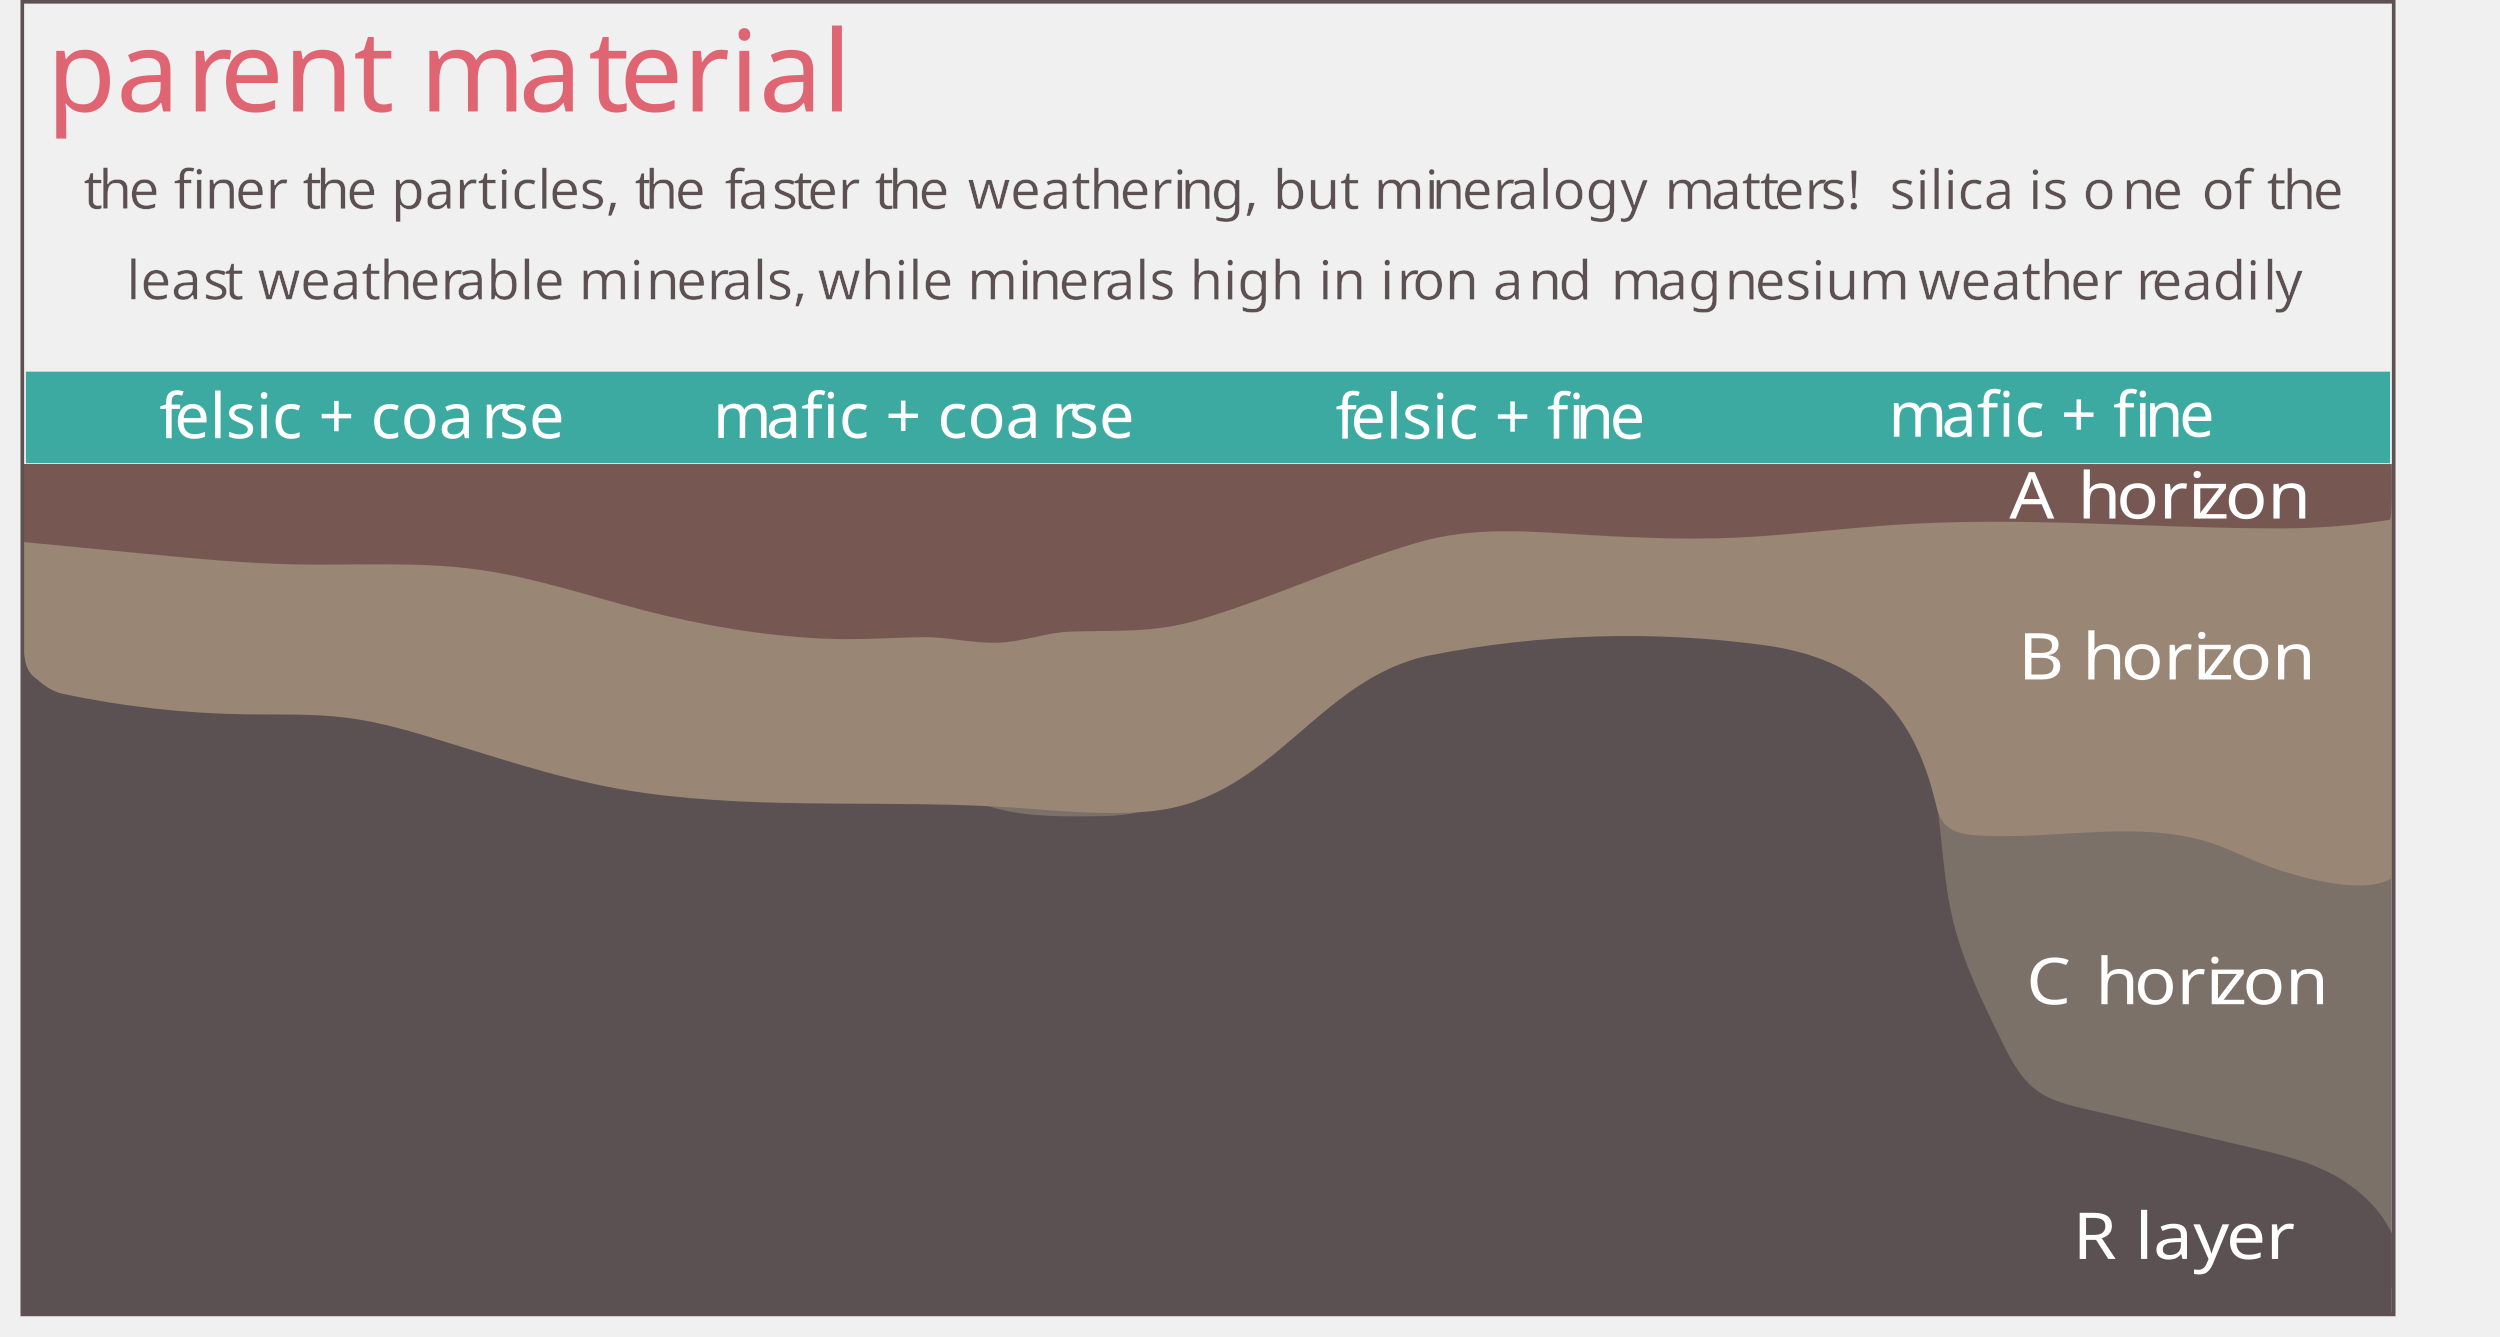
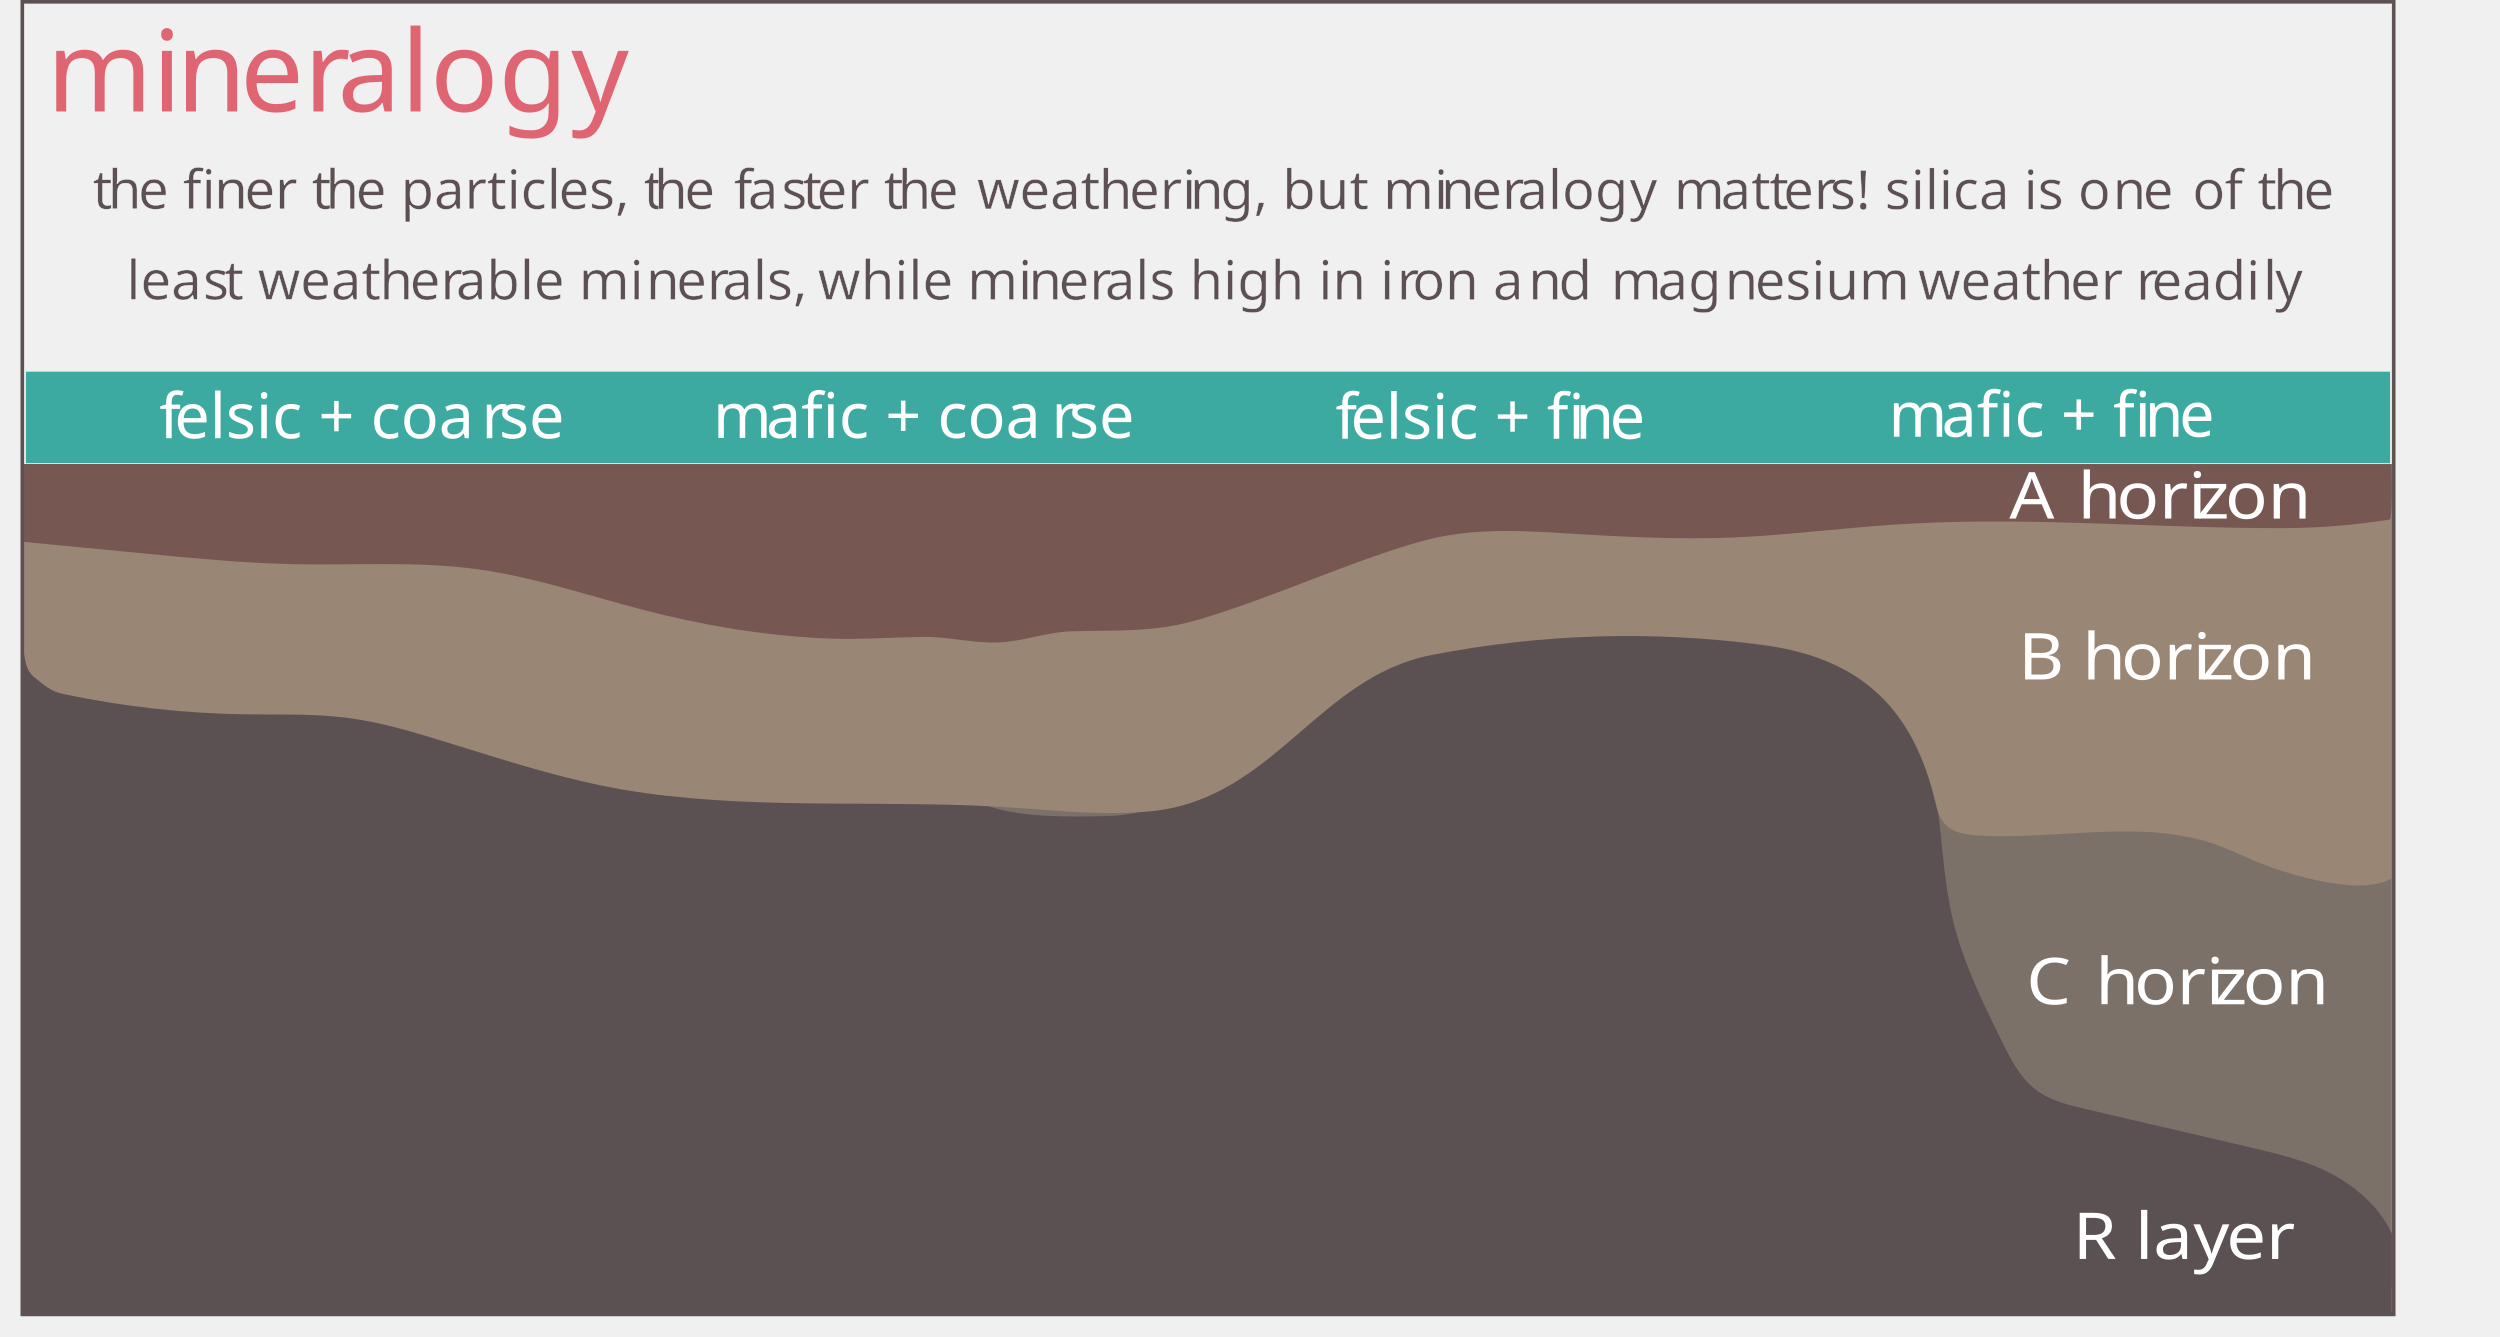
- <svg xmlns="http://www.w3.org/2000/svg" viewBox="0 0 1378.93 737.12">
+ <svg xmlns="http://www.w3.org/2000/svg" viewBox="0 0 1378.926 737.116">
  <defs>
-     <style>.cls-1,.cls-33{fill:none;}.cls-2{fill:#3daaa1;}.cls-3{font-size:34.59px;}.cls-3,.cls-9{fill:#fff;font-family:Acre-Thin, Acre;font-weight:200;}.cls-4{letter-spacing:-0.02em;}.cls-5{letter-spacing:-0.01em;}.cls-6{clip-path:url(#clip-path);}.cls-7{fill:#7c7169;}.cls-8{fill:#5b5052;}.cls-9{font-size:35.65px;}.cls-10{letter-spacing:-0.01em;}.cls-11{letter-spacing:-0.02em;}.cls-12{letter-spacing:-0.03em;}.cls-13{fill:#998675;}.cls-14{fill:#775751;}.cls-15{font-size:30px;fill:#5c5052;stroke:#fff;stroke-width:0.25px;font-family:Acre-Light, Acre;font-weight:300;}.cls-15,.cls-33{stroke-miterlimit:10;}.cls-16{letter-spacing:-0.02em;}.cls-17{letter-spacing:-0.01em;}.cls-18{letter-spacing:-0.01em;}.cls-19{letter-spacing:-0.01em;}.cls-20{letter-spacing:-0.02em;}.cls-21{letter-spacing:-0.02em;}.cls-22{letter-spacing:-0.01em;}.cls-23{letter-spacing:-0.03em;}.cls-24{letter-spacing:-0.01em;}.cls-25{letter-spacing:-0.01em;}.cls-26{letter-spacing:-0.02em;}.cls-27{letter-spacing:0em;}.cls-28{letter-spacing:0em;}.cls-29{letter-spacing:-0.01em;}.cls-30{font-size:62.35px;fill:#df6572;font-family:Acre-Regular, Acre;}.cls-31{letter-spacing:-0.02em;}.cls-32{letter-spacing:-0.01em;}.cls-33{stroke:#5d5152;stroke-width:2px;}</style>
-     <clipPath id="clip-path" transform="translate(11.3)">
-       <rect class="cls-1" x="0.98" y="256" width="1307" height="468.26" />
+     <style>.cls-1,.cls-34{fill:none;}.cls-2{fill:#3daaa1;}.cls-3{font-size:34.586px;}.cls-3,.cls-9{fill:#fff;font-family:Acre-Thin, Acre;font-weight:200;}.cls-4{letter-spacing:-0.02em;}.cls-5{letter-spacing:-0.01em;}.cls-6{clip-path:url(#clip-path);}.cls-7{fill:#7c7169;}.cls-8{fill:#5b5052;}.cls-9{font-size:35.653px;}.cls-10{letter-spacing:-0.01em;}.cls-11{letter-spacing:-0.02em;}.cls-12{letter-spacing:-0.03em;}.cls-13{fill:#998675;}.cls-14{fill:#775751;}.cls-15{font-size:30px;fill:#5c5052;stroke:#fff;stroke-width:0.25px;font-family:Acre-Light, Acre;font-weight:300;}.cls-15,.cls-34{stroke-miterlimit:10;}.cls-16{letter-spacing:-0.015em;}.cls-17{letter-spacing:-0.015em;}.cls-18{letter-spacing:-0.005em;}.cls-19{letter-spacing:-0.015em;}.cls-20{letter-spacing:-0.02em;}.cls-21{letter-spacing:-0.017em;}.cls-22{letter-spacing:-0.008em;}.cls-23{letter-spacing:-0.025em;}.cls-24{letter-spacing:-0.01em;}.cls-25{letter-spacing:-0.013em;}.cls-26{letter-spacing:-0.017em;}.cls-27{letter-spacing:-0.008em;}.cls-28{letter-spacing:0em;}.cls-29{letter-spacing:-0.005em;}.cls-30{font-size:62.352px;fill:#df6572;font-family:Acre-Regular, Acre;}.cls-31{letter-spacing:-0.009em;}.cls-32{letter-spacing:-0.02em;}.cls-33{letter-spacing:-0.031em;}.cls-34{stroke:#5d5152;stroke-width:1.999px;}</style>
+     <clipPath id="clip-path" transform="translate(11.305)">
+       <rect class="cls-1" x="0.984" y="255.999" width="1307" height="468.262" />
    </clipPath>
  </defs>
  <g id="Layer_2" data-name="Layer 2">
    <g id="Layer_19" data-name="Layer 19">
-       <rect class="cls-2" x="14.3" y="205" width="1304" height="50.47" />
-       <text class="cls-3" transform="translate(87.88 241.71)">
+       <rect class="cls-2" x="14.304" y="204.999" width="1304" height="50.471" />
+       <text class="cls-3" transform="translate(87.8824 241.7132)">
        <tspan class="cls-4">f</tspan>
-         <tspan x="8.3" y="0">elsic + coa</tspan>
-         <tspan class="cls-5" x="177.67" y="0">r</tspan>
-         <tspan x="187.35" y="0">se</tspan>
+         <tspan x="8.301" y="0">elsic + coa</tspan>
+         <tspan class="cls-5" x="177.665" y="0">r</tspan>
+         <tspan x="187.349" y="0">se</tspan>
      </text>
-       <text class="cls-3" transform="translate(393.28 241.54)">
+       <text class="cls-3" transform="translate(393.2813 241.5364)">
        <tspan class="cls-4">m</tspan>
-         <tspan x="29.23" y="0">afic + coa</tspan>
-         <tspan class="cls-5" x="186.66" y="0">r</tspan>
-         <tspan x="196.34" y="0">se</tspan>
+         <tspan x="29.225" y="0">afic + coa</tspan>
+         <tspan class="cls-5" x="186.658" y="0">r</tspan>
+         <tspan x="196.342" y="0">se</tspan>
      </text>
-       <text class="cls-3" transform="translate(1041.69 240.89)">
+       <text class="cls-3" transform="translate(1041.686 240.8865)">
        <tspan class="cls-4">m</tspan>
-         <tspan x="29.23" y="0">afic + fi</tspan>
-         <tspan class="cls-4" x="141.28" y="0">n</tspan>
-         <tspan x="160.27" y="0">e</tspan>
+         <tspan x="29.226" y="0">afic + fi</tspan>
+         <tspan class="cls-4" x="141.282" y="0">n</tspan>
+         <tspan x="160.269" y="0">e</tspan>
      </text>
-       <text class="cls-3" transform="translate(736.61 241.97)">
+       <text class="cls-3" transform="translate(736.6051 241.9749)">
        <tspan class="cls-4">f</tspan>
-         <tspan x="8.3" y="0">elsic + fi</tspan>
-         <tspan class="cls-4" x="132.29" y="0">n</tspan>
-         <tspan x="151.28" y="0">e</tspan>
+         <tspan x="8.301" y="0">elsic + fi</tspan>
+         <tspan class="cls-4" x="132.289" y="0">n</tspan>
+         <tspan x="151.276" y="0">e</tspan>
      </text>
      <g class="cls-6">
-         <rect class="cls-7" x="13.16" y="255.59" width="1308.5" height="454.53" />
-         <path class="cls-8" d="M1317.82,724.72c-.37-10.91-3.69-20.62-5.62-31.22-3.28-18-15.72-32.84-32.48-43.2-15-9.28-33-13.52-50.51-17.6l-89.79-20.89c-9.22-2.14-18.7-4.4-26.3-9.63-9.67-6.65-15-17.19-20-27.28-10.83-22-21.73-44.17-27.33-67.73-5.79-24.31-5.79-49.46-10.4-74s-14.83-49.57-36.12-65c-11.19-8.1-24.67-13-37.93-17.77-24.27-8.74-49-17.58-75-19.5-16.87-1.25-33.84.46-50.55,2.9-78.12,11.41-155.5,40.52-209.43,93.57-6.6,6.5-13,13.48-21.61,17.59-10.32,4.95-22.46,5.18-34.1,5.29-20.45.21-41.6.16-60.87-7-18.13-6.7-32.66-20.52-51.9-24.89-7.28-1.66-14.85-1.73-22.31-2.45-41.54-4-78.07-30.14-117.08-42.56-9.76-3.11-19.67-5.86-29.12-9.66-17.9-7.21-33.91-18.08-52.17-24.47-11.24-3.93-23.12-6.1-34.48-9.71-16.71-5.31-32-13.67-46.46-22.88-7-4.43-15.1-8.86-20.38-14.82-3.62-4.09-6.37-8.73-9.82-12.93a32.56,32.56,0,0,0-5.44-5.57c-2.78-2.07-6.13-2.73-8.43-5.4-4.44-5.17-13.33-6.78-19.91-8.66a87.7,87.7,0,0,0-23.46-3.74q-10-.08-20.05-.21c-24.24-.31-48.22-1.08-72.44-1.08V419.8l0,115,0,114.76V701c0,5-2.62,19.33,2,22.54,2.22,1.52,6.06,1,8.81,1,9,0,17.91,0,26.86,0H202.35l78.75,0,86.75,0h92.76l96.77,0,98.81,0,98.83,0,96.89,0h92.94l87,0h79.08l69.17,0h137.72Z" transform="translate(11.3)" />
-         <text class="cls-9" transform="matrix(1.09, 0, 0, 1, 1143.33, 694.4)">R la<tspan class="cls-10" x="60.93" y="0">y</tspan>
-           <tspan x="77.58" y="0">er</tspan>
+         <rect class="cls-7" x="13.16" y="255.593" width="1308.499" height="454.534" />
+         <path class="cls-8" d="M1317.817,724.723c-.363-10.913-3.684-20.619-5.614-31.221-3.281-18.025-15.723-32.839-32.487-43.201-15.011-9.279-32.955-13.52-50.504-17.602l-89.796-20.888c-9.213-2.143-18.695-4.401-26.297-9.632-9.666-6.651-15.013-17.186-19.986-27.282-10.828-21.983-21.73-44.166-27.337-67.731-5.782-24.302-5.782-49.459-10.392-73.97s-14.833-49.569-36.129-64.985c-11.185-8.097-24.664-12.987-37.93-17.767-24.267-8.743-48.97-17.581-74.959-19.507-16.867-1.25-33.832.459-50.542,2.901-78.127,11.417-155.505,40.52-209.43,93.576-6.603,6.496-13.035,13.471-21.617,17.589-10.313,4.948-22.453,5.174-34.093,5.291-20.456.205-41.601.157-60.869-6.963-18.136-6.701-32.659-20.52-51.899-24.893-7.283-1.655-14.859-1.731-22.319-2.447-41.534-3.987-78.063-30.143-117.079-42.565-9.754-3.105-19.663-5.856-29.118-9.66-17.901-7.202-33.907-18.071-52.169-24.465-11.235-3.933-23.116-6.096-34.48-9.706-16.715-5.31-31.99-13.673-46.463-22.882-6.969-4.435-15.098-8.861-20.378-14.826-3.616-4.086-6.369-8.728-9.816-12.925a32.468,32.468,0,0,0-5.442-5.57c-2.782-2.073-6.133-2.728-8.429-5.399-4.446-5.173-13.336-6.779-19.912-8.663a87.661,87.661,0,0,0-23.459-3.74q-10.027-.078-20.054-.212c-24.234-.309-48.215-1.072-72.442-1.077l-.002,9.878-.011,59.177-.018,96.441-.021,114.968L-3.697,649.521l-.01,51.444c-.001,4.967-2.627,19.327,2.02,22.53,2.217,1.528,6.061.976,8.807.983,8.954.023,17.907.003,26.861.005l42.819.008,56.787.011,68.765.013,78.752.015,86.75.016,92.757.017,96.774.018,98.801.018,98.837.018,96.883.018,92.94.017,87.005.016,79.081.015,69.167.013,57.262.011,43.367.008,27.482.005Z" transform="translate(11.305)" />
+         <text class="cls-9" transform="matrix(1.091, 0.0002, -0.0002, 1, 1143.327, 694.3982)">R la<tspan class="cls-10" x="60.928" y="0">y</tspan>
+           <tspan x="77.578" y="0">er</tspan>
        </text>
-         <text class="cls-9" transform="matrix(1.09, 0, 0, 1, 1117.67, 553.9)">C <tspan class="cls-11" x="34.94" y="0">h</tspan>
-           <tspan x="54.51" y="0">ori</tspan>
+         <text class="cls-9" transform="matrix(1.091, 0.0002, -0.0002, 1, 1117.67, 553.8952)">C <tspan class="cls-11" x="34.938" y="0">h</tspan>
+           <tspan x="54.512" y="0">ori</tspan>
          <tspan class="cls-12" x="94.87" y="0">z</tspan>
-           <tspan x="109.42" y="0">on</tspan>
+           <tspan x="109.415" y="0">on</tspan>
        </text>
-         <path class="cls-13" d="M376,308.64c-64-18.93-128.07-14.49-195.19-15.82-25.21-.5-50.46-1-75.51-3.67a436.89,436.89,0,0,1-50.84-8.48Q42.11,277.85,30,274.33c-6.63-1.93-16.83-3.4-22.31-7.17-1.07-.73-2.58-1.57-3.69-.89-2.19,1.51-2.06,6-2.21,8.17a31.06,31.06,0,0,0,1,9.47C4,289.26,2,295.59,1.55,301Q.7,310.68.43,320.42a311.28,311.28,0,0,0,1.37,38.5c.37,3.78.9,7.75,2.83,11.17a13.89,13.89,0,0,0,3.68,4c4.83,3.93,8.69,7.28,15.31,8.68A524.37,524.37,0,0,0,124.12,394c18.64.26,37.38-.45,55.85,1.9,19.14,2.43,37.6,8.11,55.92,13.77,36.12,11.15,70.48,22.49,108.32,27.72,69,9.55,137.51,3.28,206.73,8.28,24.13,1.74,48.4,4.17,72.47,1.8,67.88-6.68,91.88-73.78,154.61-86.13a563.29,563.29,0,0,1,183.61-5.5c55.93,7.55,82.76,37.45,94.47,86.24,1.13,4.7,2.4,9.66,6,13.13,4.58,4.37,11.73,5.31,18.33,5.67,44,2.42,90.17-9.56,131.21,5.23,7.67,2.76,14.92,6.4,22.44,9.46,18.92,7.7,67.63,22.48,79,3.66,12.55-20.8,0-67.62.23-91,.11-12.8,9.65-104.23.56-109.22-24.48-13.43-54.94-17.52-83.18-13.79-53.46-3.13-110.29,2.82-163.66,7.06L982.36,279c-7.22.57-14.45,1.15-21.7,1-9.82-.21-19.54-1.74-29.25-3.07-73.06-10-150.93-7.86-216.42,23.48-8.14,3.9-16.1,8.25-24.77,11a146.7,146.7,0,0,1-17.94,4.11c-24.52,4.54-69.91,21.28-92.7,5.43-3.28-2.28-6.2-5.2-10.14-6.29-4.88-1.34-10,.48-14.91,1.87-29.61,8.42-60.4.79-90.59,2.91C435.45,321.5,403.71,316.85,376,308.64Z" transform="translate(11.3)" />
-         <path class="cls-14" d="M1221.76,245.76c-3.44.1-6.87.21-10.31.22-13.93.06-27.88,1.41-41.75,1.41l-205.59,0-317.37-.06c-73.2,0-146.44-.69-219.62-.69l-78.49,0H252.45l-71.55,0c-13.62,0-27.23-.17-40.85-.17l-92.38,0c-10.22,0-47.45-6.15-54.92.41-8.52,7.49-1.13,33.11-.1,43.7.21,2.09.47,4.32,1.82,5.89,1.61,1.87,4.26,2.23,6.68,2.46l68.49,6.6c26.88,2.59,53.78,5.18,80.77,5.76,34.21.72,68.73-1.83,102.76,3,30.31,4.27,60.49,14.49,90.2,22.22,32.71,8.51,66.13,14.16,99.84,15.76,18.29.86,36.31-.57,54.56-.82,14.22-.19,27.32,3.58,41.65,3.05,13.52-.5,26.58-5.72,40.11-6.14,25-.78,45.68.9,70.57-6.52,41.24-12.3,78-29.93,119.41-42.27,32.37-9.64,63.18-6.34,96.4-4.43,30.59,1.75,60.94,2.86,91.53.79,24.7-1.67,49.31-4.51,74-6.27,72.51-5.17,145.08,2,217.67,1.79a380.09,380.09,0,0,0,57.63-4.73c2-.3.87-35.76.87-39.34-13.59,0-26.81-1.14-40.36-1.41-14.3-.28-28.62-.47-42.93-.13Z" transform="translate(11.3)" />
-         <text class="cls-9" transform="matrix(1.09, 0, 0, 1, 1113.21, 374.76)">B <tspan class="cls-11" x="32.41" y="0">h</tspan>
-           <tspan x="51.98" y="0">ori</tspan>
-           <tspan class="cls-12" x="92.34" y="0">z</tspan>
-           <tspan x="106.88" y="0">on</tspan>
+         <path class="cls-13" d="M375.962,308.635c-63.965-18.928-128.074-14.488-195.19-15.818-25.21-.5-50.465-1.002-75.513-3.67A435.53,435.53,0,0,1,54.42,280.665q-12.316-2.813-24.422-6.333c-6.633-1.929-16.827-3.399-22.312-7.172-1.061-.73-2.581-1.565-3.683-.888-2.189,1.504-2.063,6.002-2.213,8.171a30.859,30.859,0,0,0,.967,9.469c1.206,5.345-.722,11.674-1.203,17.067Q.688,310.68.43,320.417a310.812,310.812,0,0,0,1.368,38.507c.37,3.78.903,7.747,2.832,11.163a13.953,13.953,0,0,0,3.682,4.043c4.827,3.926,8.683,7.278,15.306,8.675a523.951,523.951,0,0,0,100.498,11.2c18.642.268,37.383-.45,55.85,1.899,19.148,2.436,37.599,8.119,55.92,13.774C272.015,420.83,306.37,432.167,344.21,437.402c69.005,9.547,137.511,3.282,206.732,8.278,24.128,1.741,48.4,4.166,72.465,1.8,67.884-6.675,91.886-73.781,154.613-86.133a563.661,563.661,0,0,1,183.615-5.5c55.926,7.552,82.759,37.457,94.463,86.241,1.128,4.702,2.401,9.661,6.042,13.132,4.579,4.365,11.733,5.306,18.327,5.668,44.014,2.421,90.178-9.557,131.215,5.228,7.665,2.762,14.915,6.4,22.443,9.463,18.917,7.697,67.623,22.485,78.976,3.659,12.546-20.802.033-67.621.23-90.96.108-12.797,9.646-104.232.557-109.22-24.477-13.433-54.94-17.52-83.177-13.79-53.462-3.133-110.291,2.825-163.662,7.058l-84.688,6.716a217.16,217.16,0,0,1-21.696.994c-9.82-.206-19.54-1.74-29.255-3.07-73.063-10.002-150.933-7.851-216.417,23.486-8.146,3.898-16.099,8.244-24.775,11.018a146.308,146.308,0,0,1-17.935,4.108c-24.522,4.545-69.914,21.278-92.706,5.43-3.271-2.274-6.199-5.202-10.131-6.283-4.885-1.343-10.044.477-14.914,1.863-29.607,8.425-60.401.79-90.591,2.91C435.454,321.497,403.709,316.846,375.962,308.635Z" transform="translate(11.305)" />
+         <path class="cls-14" d="M1221.757,245.759c-3.434.099-6.869.211-10.305.224-13.931.052-27.88,1.408-41.751,1.406l-205.589-.038-317.374-.059c-73.201-.014-146.438-.693-219.613-.692l-78.495-.015-96.184-.018-71.549-.013c-13.62-.003-27.226-.172-40.852-.174l-92.38-.017c-10.213-.002-47.451-6.151-54.917.413-8.515,7.487-1.134,33.101-.096,43.698.204,2.085.47,4.319,1.814,5.885,1.612,1.877,4.268,2.231,6.682,2.463L69.64,305.422c26.878,2.59,53.783,5.182,80.771,5.756,34.212.727,68.731-1.831,102.758,2.96,30.314,4.268,60.492,14.494,90.201,22.221,32.712,8.508,66.127,14.161,99.841,15.759,18.29.867,36.31-.569,54.556-.816,14.222-.193,27.321,3.582,41.649,3.049,13.524-.503,26.584-5.721,40.111-6.144,25.038-.781,45.68.906,70.573-6.518,41.236-12.298,78.014-29.932,119.412-42.264,32.367-9.642,63.177-6.349,96.401-4.436,30.585,1.747,60.935,2.859,91.531.791,24.699-1.669,49.308-4.511,74.002-6.272,72.518-5.17,145.083,2.043,217.673,1.793a381.408,381.408,0,0,0,57.628-4.73c1.953-.306.869-35.766.869-39.341-13.588-.003-26.802-1.142-40.351-1.409-14.308-.282-28.623-.477-42.932-.131Q1223.045,245.722,1221.757,245.759Z" transform="translate(11.305)" />
+         <text class="cls-9" transform="matrix(1.091, 0.0002, -0.0002, 1, 1113.208, 374.7587)">B <tspan class="cls-11" x="32.407" y="0">h</tspan>
+           <tspan x="51.981" y="0">ori</tspan>
+           <tspan class="cls-12" x="92.338" y="0">z</tspan>
+           <tspan x="106.884" y="0">on</tspan>
        </text>
-         <text class="cls-9" transform="matrix(1.09, 0, 0, 1, 1108.29, 286)">A <tspan class="cls-11" x="34.58" y="0">h</tspan>
-           <tspan x="54.16" y="0">ori</tspan>
-           <tspan class="cls-12" x="94.51" y="0">z</tspan>
-           <tspan x="109.06" y="0">on</tspan>
+         <text class="cls-9" transform="matrix(1.091, 0.0002, -0.0002, 1, 1108.285, 285.9999)">A <tspan class="cls-11" x="34.582" y="0">h</tspan>
+           <tspan x="54.156" y="0">ori</tspan>
+           <tspan class="cls-12" x="94.514" y="0">z</tspan>
+           <tspan x="109.059" y="0">on</tspan>
        </text>
      </g>
-       <text class="cls-15" transform="translate(46 115.18) rotate(0.01)">t<tspan class="cls-16" x="8.31" y="0">h</tspan>
-         <tspan x="24.99" y="0">e fi</tspan>
-         <tspan class="cls-17" x="66.99" y="0">n</tspan>
-         <tspan x="83.64" y="0">er t</tspan>
-         <tspan class="cls-16" x="128.37" y="0">h</tspan>
-         <tspan x="145.05" y="0">e particl</tspan>
-         <tspan class="cls-18" x="256.91" y="0">e</tspan>
-         <tspan x="273.71" y="0">s, t</tspan>
+       <text class="cls-15" transform="translate(51.1747 115.1818) rotate(0.0109)">t<tspan class="cls-16" x="8.31" y="0">h</tspan>
+         <tspan x="24.989" y="0">e fi</tspan>
+         <tspan class="cls-17" x="66.988" y="0">n</tspan>
+         <tspan x="83.638" y="0">er t</tspan>
+         <tspan class="cls-16" x="128.367" y="0">h</tspan>
+         <tspan x="145.046" y="0">e particl</tspan>
+         <tspan class="cls-18" x="256.914" y="0">e</tspan>
+         <tspan x="273.712" y="0">s, t</tspan>
        <tspan class="cls-19" x="309.59" y="0">h</tspan>
-         <tspan x="326.27" y="0">e </tspan>
+         <tspan x="326.271" y="0">e </tspan>
        <tspan class="cls-20" x="353.57" y="0">f</tspan>
        <tspan x="361.28" y="0">a</tspan>
        <tspan class="cls-21" x="379.79" y="0">s</tspan>
-         <tspan class="cls-20" x="391.52" y="0">t</tspan>
-         <tspan x="399.23" y="0">er t</tspan>
-         <tspan class="cls-19" x="443.96" y="0">h</tspan>
-         <tspan x="460.64" y="0">e</tspan>
-         <tspan class="cls-22" x="477.59" y="0"> </tspan>
-         <tspan class="cls-16" x="487.69" y="0">w</tspan>
-         <tspan x="511.12" y="0">eat</tspan>
-         <tspan class="cls-16" x="554.89" y="0">h</tspan>
-         <tspan x="571.57" y="0">eri</tspan>
+         <tspan class="cls-20" x="391.518" y="0">t</tspan>
+         <tspan x="399.228" y="0">er t</tspan>
+         <tspan class="cls-16" x="443.956" y="0">h</tspan>
+         <tspan x="460.635" y="0">e</tspan>
+         <tspan class="cls-22" x="477.584" y="0"> </tspan>
+         <tspan class="cls-16" x="487.695" y="0">w</tspan>
+         <tspan x="511.125" y="0">eat</tspan>
+         <tspan class="cls-16" x="554.893" y="0">h</tspan>
+         <tspan x="571.573" y="0">eri</tspan>
        <tspan class="cls-19" x="605.17" y="0">n</tspan>
-         <tspan x="621.82" y="0">g, but mi</tspan>
-         <tspan class="cls-16" x="743.68" y="0">n</tspan>
-         <tspan x="760.33" y="0">e</tspan>
-         <tspan class="cls-20" x="777.28" y="0">r</tspan>
-         <tspan x="785.8" y="0">alog</tspan>
-         <tspan class="cls-23" x="847.65" y="0">y</tspan>
-         <tspan x="861.72" y="0"> </tspan>
-         <tspan class="cls-16" x="872.07" y="0">m</tspan>
-         <tspan x="897.84" y="0">at</tspan>
-         <tspan class="cls-20" x="924.66" y="0">t</tspan>
-         <tspan x="932.37" y="0">e</tspan>
-         <tspan class="cls-24" x="949.32" y="0">r</tspan>
-         <tspan x="958.14" y="0" xml:space="preserve">s!  silica is o</tspan>
-         <tspan class="cls-16" x="1124.45" y="0">n</tspan>
-         <tspan x="1141.1" y="0">e </tspan>
-         <tspan class="cls-25" x="1168.4" y="0">o</tspan>
-         <tspan x="1186.07" y="0">f t</tspan>
-         <tspan class="cls-19" x="1213.04" y="0">h</tspan>
-         <tspan x="1229.72" y="0">e </tspan>
-         <tspan x="23.74" y="50">lea</tspan>
-         <tspan class="cls-26" x="65.98" y="50">s</tspan>
-         <tspan x="77.71" y="50">t</tspan>
-         <tspan class="cls-22" x="86.02" y="50"> </tspan>
-         <tspan class="cls-17" x="96.13" y="50">w</tspan>
-         <tspan x="119.56" y="50">eat</tspan>
-         <tspan class="cls-16" x="163.33" y="50">h</tspan>
-         <tspan x="180.01" y="50">e</tspan>
-         <tspan class="cls-20" x="196.96" y="50">r</tspan>
-         <tspan class="cls-27" x="205.48" y="50">able mi</tspan>
-         <tspan class="cls-16" x="310.33" y="50">n</tspan>
-         <tspan x="326.98" y="50">e</tspan>
-         <tspan class="cls-20" x="343.93" y="50">r</tspan>
-         <tspan x="352.45" y="50">als,</tspan>
-         <tspan class="cls-22" x="394.95" y="50"> </tspan>
-         <tspan class="cls-28" x="405.06" y="50">w</tspan>
-         <tspan x="428.79" y="50">hile mi</tspan>
-         <tspan class="cls-16" x="521.28" y="50">n</tspan>
-         <tspan x="537.93" y="50">e</tspan>
-         <tspan class="cls-20" x="554.88" y="50">r</tspan>
-         <tspan x="563.4" y="50">als high in i</tspan>
-         <tspan class="cls-20" x="724.44" y="50">r</tspan>
-         <tspan x="732.95" y="50">on a</tspan>
-         <tspan class="cls-16" x="796.97" y="50">n</tspan>
-         <tspan x="813.62" y="50">d </tspan>
-         <tspan class="cls-16" x="842.48" y="50">m</tspan>
-         <tspan x="868.25" y="50">ag</tspan>
-         <tspan class="cls-19" x="905.27" y="50">n</tspan>
-         <tspan class="cls-18" x="921.92" y="50">e</tspan>
-         <tspan x="938.72" y="50">sium</tspan>
-         <tspan class="cls-29" x="1001.81" y="50"> </tspan>
-         <tspan class="cls-16" x="1011.92" y="50">w</tspan>
-         <tspan x="1035.35" y="50">eat</tspan>
-         <tspan class="cls-16" x="1079.12" y="50">h</tspan>
-         <tspan x="1095.8" y="50">er </tspan>
-         <tspan class="cls-20" x="1132.21" y="50">r</tspan>
-         <tspan x="1140.73" y="50">eadi</tspan>
-         <tspan class="cls-28" x="1202.23" y="50">l</tspan>
-         <tspan class="cls-23" x="1208.86" y="50">y</tspan>
+         <tspan x="621.821" y="0">g, but mi</tspan>
+         <tspan class="cls-16" x="743.677" y="0">n</tspan>
+         <tspan x="760.327" y="0">e</tspan>
+         <tspan class="cls-20" x="777.276" y="0">r</tspan>
+         <tspan x="785.795" y="0">alog</tspan>
+         <tspan class="cls-23" x="847.655" y="0">y</tspan>
+         <tspan x="861.724" y="0"> </tspan>
+         <tspan class="cls-16" x="872.074" y="0">m</tspan>
+         <tspan x="897.843" y="0">at</tspan>
+         <tspan class="cls-20" x="924.663" y="0">t</tspan>
+         <tspan x="932.373" y="0">e</tspan>
+         <tspan class="cls-24" x="949.322" y="0">r</tspan>
+         <tspan x="958.141" y="0">s! silica is o</tspan>
+         <tspan class="cls-16" x="1114.105" y="0">n</tspan>
+         <tspan x="1130.754" y="0">e </tspan>
+         <tspan class="cls-25" x="1158.053" y="0">o</tspan>
+         <tspan x="1175.723" y="0">f t</tspan>
+         <tspan class="cls-19" x="1202.692" y="0">h</tspan>
+         <tspan x="1219.373" y="0">e </tspan>
+         <tspan x="18.568" y="50">lea</tspan>
+         <tspan class="cls-26" x="60.807" y="50">s</tspan>
+         <tspan x="72.537" y="50">t</tspan>
+         <tspan class="cls-27" x="80.847" y="50"> </tspan>
+         <tspan class="cls-17" x="90.956" y="50">w</tspan>
+         <tspan x="114.386" y="50">eat</tspan>
+         <tspan class="cls-16" x="158.155" y="50">h</tspan>
+         <tspan x="174.835" y="50">e</tspan>
+         <tspan class="cls-20" x="191.785" y="50">r</tspan>
+         <tspan class="cls-28" x="200.305" y="50">able mi</tspan>
+         <tspan class="cls-16" x="305.153" y="50">n</tspan>
+         <tspan x="321.802" y="50">e</tspan>
+         <tspan class="cls-20" x="338.752" y="50">r</tspan>
+         <tspan x="347.271" y="50">als,</tspan>
+         <tspan class="cls-27" x="389.78" y="50"> </tspan>
+         <tspan class="cls-29" x="399.889" y="50">w</tspan>
+         <tspan x="423.62" y="50">hile mi</tspan>
+         <tspan class="cls-16" x="516.107" y="50">n</tspan>
+         <tspan x="532.756" y="50">e</tspan>
+         <tspan class="cls-20" x="549.706" y="50">r</tspan>
+         <tspan x="558.225" y="50">als high in i</tspan>
+         <tspan class="cls-20" x="719.26" y="50">r</tspan>
+         <tspan x="727.78" y="50">on a</tspan>
+         <tspan class="cls-16" x="791.798" y="50">n</tspan>
+         <tspan x="808.448" y="50">d </tspan>
+         <tspan class="cls-16" x="837.307" y="50">m</tspan>
+         <tspan x="863.077" y="50">ag</tspan>
+         <tspan class="cls-19" x="900.096" y="50">n</tspan>
+         <tspan class="cls-18" x="916.747" y="50">e</tspan>
+         <tspan x="933.545" y="50">sium</tspan>
+         <tspan class="cls-22" x="996.633" y="50"> </tspan>
+         <tspan class="cls-16" x="1006.744" y="50">w</tspan>
+         <tspan x="1030.173" y="50">eat</tspan>
+         <tspan class="cls-16" x="1073.942" y="50">h</tspan>
+         <tspan x="1090.622" y="50">er </tspan>
+         <tspan class="cls-20" x="1127.04" y="50">r</tspan>
+         <tspan x="1135.559" y="50">eadi</tspan>
+         <tspan class="cls-29" x="1197.057" y="50">l</tspan>
+         <tspan class="cls-23" x="1203.688" y="50">y</tspan>
      </text>
-       <text class="cls-30" transform="translate(25.73 61.47)">pa<tspan class="cls-31" x="76.94" y="0">r</tspan>
-         <tspan x="95.52" y="0">ent </tspan>
-         <tspan class="cls-32" x="205.82" y="0">m</tspan>
-         <tspan x="260.31" y="0">a</tspan>
-         <tspan class="cls-31" x="298.78" y="0">t</tspan>
-         <tspan x="315.87" y="0">erial</tspan>
+       <text class="cls-30" transform="translate(25.733 61.4653)">mi<tspan class="cls-31" x="71.579" y="0">n</tspan>
+         <tspan x="106.683" y="0">e</tspan>
+         <tspan class="cls-32" x="141.849" y="0">r</tspan>
+         <tspan x="160.43" y="0">alog</tspan>
+         <tspan class="cls-33" x="289.308" y="0">y</tspan>
      </text>
-       <rect class="cls-33" x="12.3" y="1" width="1308" height="724" />
+       <rect class="cls-34" x="12.304" y="0.999" width="1308" height="724" />
    </g>
  </g>
</svg>
